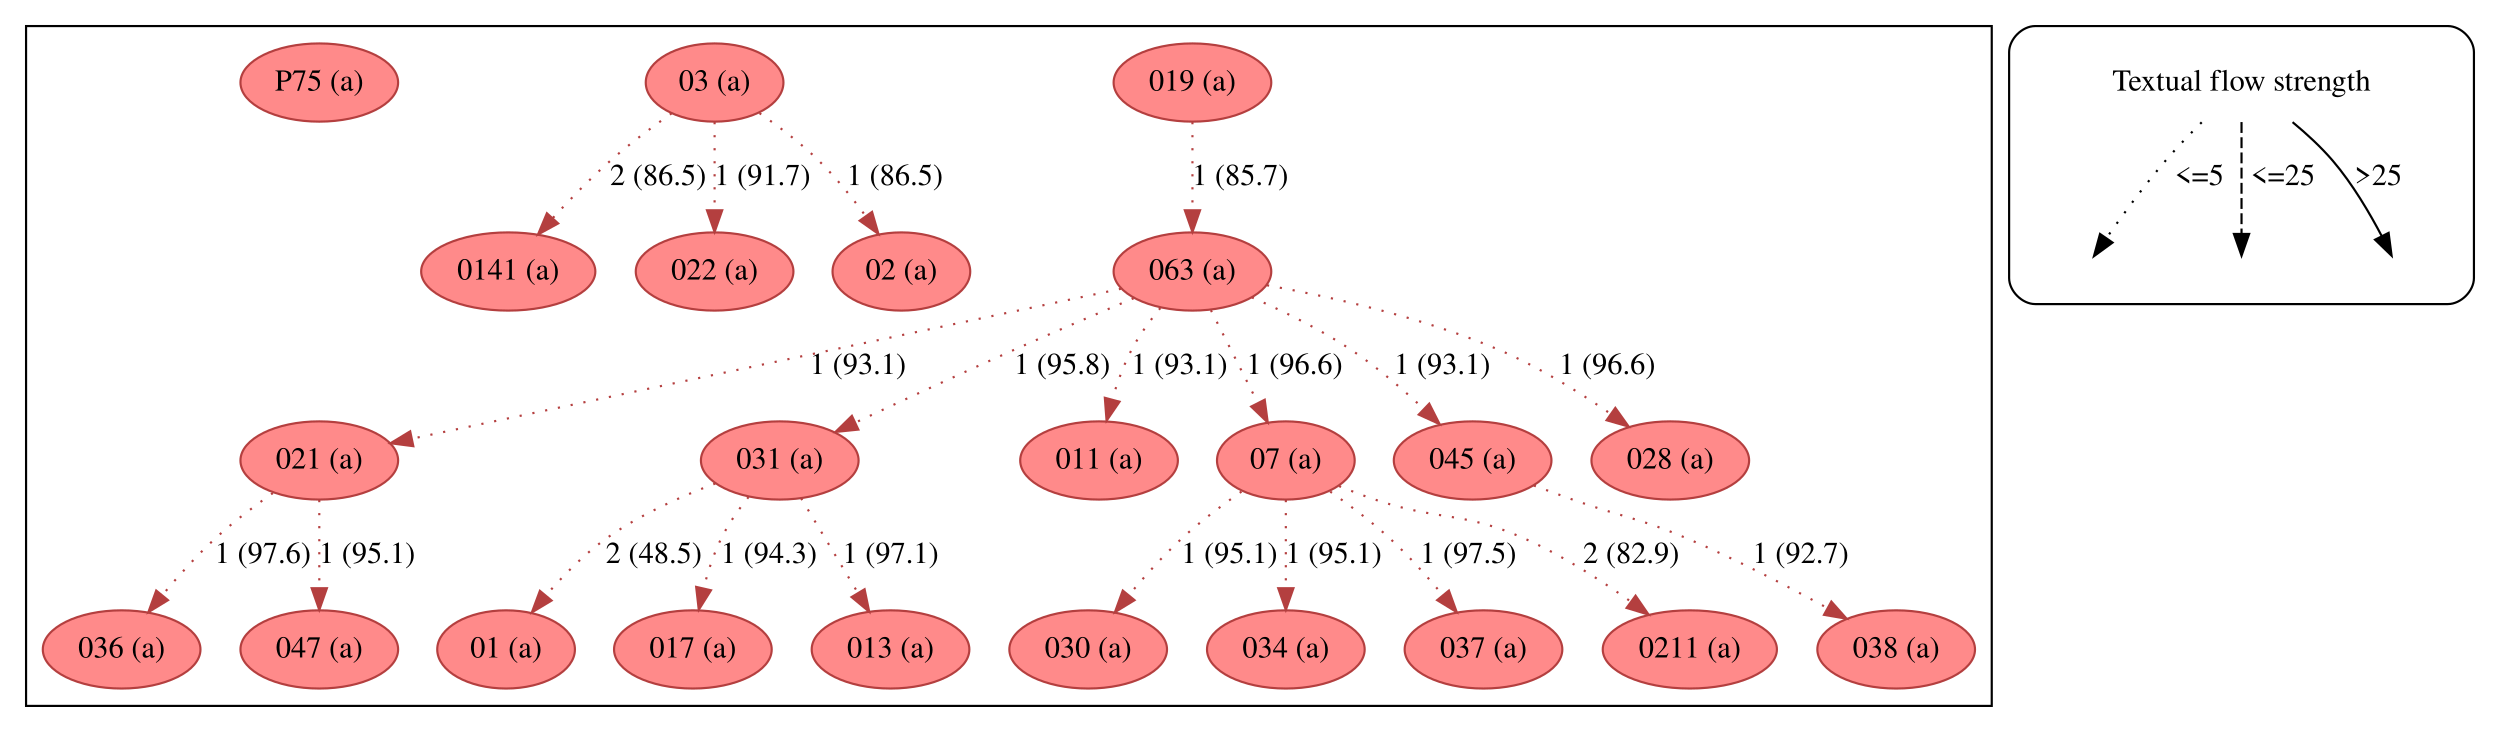
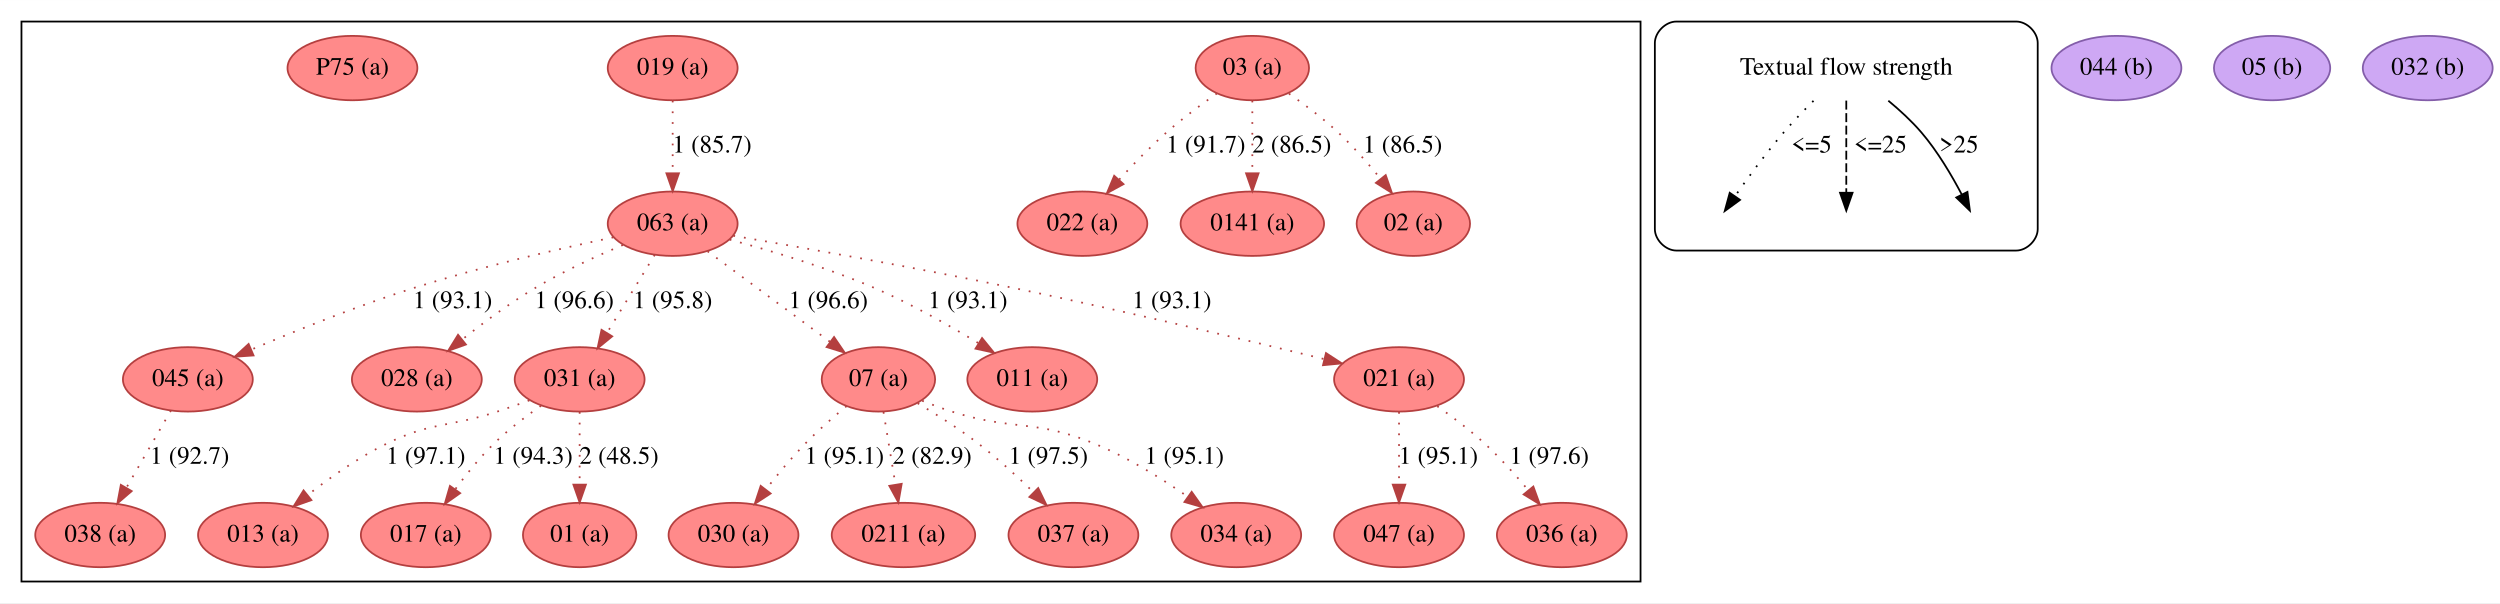
- <svg xmlns="http://www.w3.org/2000/svg" width="1151pt" height="337pt" viewBox="0.00 0.00 1151.00 337.00">
+ <svg xmlns="http://www.w3.org/2000/svg" width="1397pt" height="337pt" viewBox="0.00 0.00 1397.40 337.00">
  <g id="graph0" class="graph" transform="scale(1 1) rotate(0) translate(4 333)">
-     <polygon fill="white" stroke="none" points="-4,4 -4,-333 1147,-333 1147,4 -4,4" />
+     <polygon fill="white" stroke="none" points="-4,4 -4,-333 1393.4,-333 1393.4,4 -4,4" />
    <g id="clust1" class="cluster">
      <polygon fill="none" stroke="black" points="8,-8 8,-321 913,-321 913,-8 8,-8" />
    </g>
    <g id="clust2" class="cluster">
      <path fill="none" stroke="black" d="M933,-193C933,-193 1123,-193 1123,-193 1129,-193 1135,-199 1135,-205 1135,-205 1135,-309 1135,-309 1135,-315 1129,-321 1123,-321 1123,-321 933,-321 933,-321 927,-321 921,-315 921,-309 921,-309 921,-205 921,-205 921,-199 927,-193 933,-193" />
    </g>
    <g id="node1" class="node">
-       <ellipse fill="#ff8a8a" stroke="#b43f3f" cx="143" cy="-121" rx="36.294" ry="18" />
-       <text text-anchor="middle" x="143" y="-117.3" font-family="Times,serif" font-size="14.00">021 (a)</text>
+       <ellipse fill="#ff8a8a" stroke="#b43f3f" cx="372" cy="-208" rx="36.294" ry="18" />
+       <text text-anchor="middle" x="372" y="-204.3" font-family="Times,serif" font-size="14.00">063 (a)</text>
    </g>
    <g id="node2" class="node">
+       <ellipse fill="#ff8a8a" stroke="#b43f3f" cx="101" cy="-121" rx="36.294" ry="18" />
+       <text text-anchor="middle" x="101" y="-117.3" font-family="Times,serif" font-size="14.00">045 (a)</text>
+     </g>
+     <g id="edge1" class="edge">
+       <path fill="none" stroke="#b43f3f" stroke-dasharray="1,5" d="M338.811,-200.382C309.182,-194.146 264.766,-183.985 227,-172 195.909,-162.133 161.55,-148.294 136.575,-137.676" />
+       <polygon fill="#b43f3f" stroke="#b43f3f" points="137.725,-134.361 127.155,-133.635 134.966,-140.794 137.725,-134.361" />
+       <text text-anchor="middle" x="249" y="-160.8" font-family="Times,serif" font-size="14.00">1 (93.1)</text>
+     </g>
+     <g id="node3" class="node">
+       <ellipse fill="#ff8a8a" stroke="#b43f3f" cx="229" cy="-121" rx="36.294" ry="18" />
+       <text text-anchor="middle" x="229" y="-117.3" font-family="Times,serif" font-size="14.00">028 (a)</text>
+     </g>
+     <g id="edge2" class="edge">
+       <path fill="none" stroke="#b43f3f" stroke-dasharray="1,5" d="M344.171,-196.115C329.196,-189.825 310.641,-181.322 295,-172 280.99,-163.65 266.434,-152.88 254.568,-143.475" />
+       <polygon fill="#b43f3f" stroke="#b43f3f" points="256.429,-140.479 246.449,-136.922 252.033,-145.927 256.429,-140.479" />
+       <text text-anchor="middle" x="317" y="-160.8" font-family="Times,serif" font-size="14.00">1 (96.6)</text>
+     </g>
+     <g id="node4" class="node">
+       <ellipse fill="#ff8a8a" stroke="#b43f3f" cx="320" cy="-121" rx="36.294" ry="18" />
+       <text text-anchor="middle" x="320" y="-117.3" font-family="Times,serif" font-size="14.00">031 (a)</text>
+     </g>
+     <g id="edge3" class="edge">
+       <path fill="none" stroke="#b43f3f" stroke-dasharray="1,5" d="M361.974,-190.611C354.42,-178.264 343.93,-161.117 335.327,-147.053" />
+       <polygon fill="#b43f3f" stroke="#b43f3f" points="338.2,-145.042 329.995,-138.339 332.228,-148.695 338.2,-145.042" />
+       <text text-anchor="middle" x="372" y="-160.8" font-family="Times,serif" font-size="14.00">1 (95.8)</text>
+     </g>
+     <g id="node5" class="node">
+       <ellipse fill="#ff8a8a" stroke="#b43f3f" cx="487" cy="-121" rx="31.695" ry="18" />
+       <text text-anchor="middle" x="487" y="-117.3" font-family="Times,serif" font-size="14.00">07 (a)</text>
+     </g>
+     <g id="edge4" class="edge">
+       <path fill="none" stroke="#b43f3f" stroke-dasharray="1,5" d="M391.508,-192.581C410.32,-178.677 438.951,-157.514 459.958,-141.988" />
+       <polygon fill="#b43f3f" stroke="#b43f3f" points="462.2,-144.683 468.161,-135.925 458.039,-139.054 462.2,-144.683" />
+       <text text-anchor="middle" x="459" y="-160.8" font-family="Times,serif" font-size="14.00">1 (96.6)</text>
+     </g>
+     <g id="node6" class="node">
+       <ellipse fill="#ff8a8a" stroke="#b43f3f" cx="573" cy="-121" rx="36.294" ry="18" />
+       <text text-anchor="middle" x="573" y="-117.3" font-family="Times,serif" font-size="14.00">011 (a)</text>
+     </g>
+     <g id="edge5" class="edge">
+       <path fill="none" stroke="#b43f3f" stroke-dasharray="1,5" d="M403.834,-199.121C426.844,-192.953 458.425,-183.504 485,-172 505.001,-163.342 526.278,-151.337 542.899,-141.26" />
+       <polygon fill="#b43f3f" stroke="#b43f3f" points="544.936,-144.116 551.617,-135.894 541.266,-138.155 544.936,-144.116" />
+       <text text-anchor="middle" x="537" y="-160.8" font-family="Times,serif" font-size="14.00">1 (93.1)</text>
+     </g>
+     <g id="node7" class="node">
+       <ellipse fill="#ff8a8a" stroke="#b43f3f" cx="778" cy="-121" rx="36.294" ry="18" />
+       <text text-anchor="middle" x="778" y="-117.3" font-family="Times,serif" font-size="14.00">021 (a)</text>
+     </g>
+     <g id="edge6" class="edge">
+       <path fill="none" stroke="#b43f3f" stroke-dasharray="1,5" d="M405.906,-201.285C444.165,-194.721 508.209,-183.385 563,-172 623.441,-159.441 692.946,-142.89 736.177,-132.344" />
+       <polygon fill="#b43f3f" stroke="#b43f3f" points="737.168,-135.705 746.05,-129.928 735.504,-128.905 737.168,-135.705" />
+       <text text-anchor="middle" x="651" y="-160.8" font-family="Times,serif" font-size="14.00">1 (93.1)</text>
+     </g>
+     <g id="node8" class="node">
      <ellipse fill="#ff8a8a" stroke="#b43f3f" cx="52" cy="-34" rx="36.294" ry="18" />
-       <text text-anchor="middle" x="52" y="-30.3" font-family="Times,serif" font-size="14.00">036 (a)</text>
-     </g>
-     <g id="edge1" class="edge">
-       <path fill="none" stroke="#b43f3f" stroke-dasharray="1,5" d="M121.628,-106.006C113.008,-99.963 103.186,-92.554 95,-85 86.456,-77.115 77.924,-67.619 70.74,-59.029" />
-       <polygon fill="#b43f3f" stroke="#b43f3f" points="73.344,-56.685 64.308,-51.154 67.923,-61.114 73.344,-56.685" />
-       <text text-anchor="middle" x="117" y="-73.8" font-family="Times,serif" font-size="14.00">1 (97.6)</text>
-     </g>
-     <g id="node3" class="node">
+       <text text-anchor="middle" x="52" y="-30.3" font-family="Times,serif" font-size="14.00">038 (a)</text>
+     </g>
+     <g id="edge7" class="edge">
+       <path fill="none" stroke="#b43f3f" stroke-dasharray="1,5" d="M91.552,-103.611C84.48,-91.343 74.676,-74.336 66.599,-60.324" />
+       <polygon fill="#b43f3f" stroke="#b43f3f" points="69.612,-58.544 61.586,-51.629 63.548,-62.04 69.612,-58.544" />
+       <text text-anchor="middle" x="102" y="-73.8" font-family="Times,serif" font-size="14.00">1 (92.7)</text>
+     </g>
+     <g id="node13" class="node">
      <ellipse fill="#ff8a8a" stroke="#b43f3f" cx="143" cy="-34" rx="36.294" ry="18" />
-       <text text-anchor="middle" x="143" y="-30.3" font-family="Times,serif" font-size="14.00">047 (a)</text>
-     </g>
-     <g id="edge2" class="edge">
-       <path fill="none" stroke="#b43f3f" stroke-dasharray="1,5" d="M143,-102.799C143,-91.163 143,-75.548 143,-62.237" />
-       <polygon fill="#b43f3f" stroke="#b43f3f" points="146.5,-62.175 143,-52.175 139.5,-62.175 146.5,-62.175" />
-       <text text-anchor="middle" x="165" y="-73.8" font-family="Times,serif" font-size="14.00">1 (95.1)</text>
-     </g>
-     <g id="node4" class="node">
-       <ellipse fill="#ff8a8a" stroke="#b43f3f" cx="355" cy="-121" rx="36.294" ry="18" />
-       <text text-anchor="middle" x="355" y="-117.3" font-family="Times,serif" font-size="14.00">031 (a)</text>
-     </g>
-     <g id="node5" class="node">
-       <ellipse fill="#ff8a8a" stroke="#b43f3f" cx="229" cy="-34" rx="31.695" ry="18" />
-       <text text-anchor="middle" x="229" y="-30.3" font-family="Times,serif" font-size="14.00">01 (a)</text>
-     </g>
-     <g id="edge3" class="edge">
-       <path fill="none" stroke="#b43f3f" stroke-dasharray="1,5" d="M325.331,-110.388C309.55,-104.471 290.303,-95.918 275,-85 264.855,-77.762 255.249,-67.981 247.464,-58.99" />
-       <polygon fill="#b43f3f" stroke="#b43f3f" points="249.948,-56.503 240.864,-51.05 244.565,-60.978 249.948,-56.503" />
-       <text text-anchor="middle" x="297" y="-73.8" font-family="Times,serif" font-size="14.00">2 (48.5)</text>
-     </g>
-     <g id="node6" class="node">
-       <ellipse fill="#ff8a8a" stroke="#b43f3f" cx="315" cy="-34" rx="36.294" ry="18" />
-       <text text-anchor="middle" x="315" y="-30.3" font-family="Times,serif" font-size="14.00">017 (a)</text>
-     </g>
-     <g id="edge4" class="edge">
-       <path fill="none" stroke="#b43f3f" stroke-dasharray="1,5" d="M340.623,-104.178C336.043,-98.465 331.31,-91.753 328,-85 324.526,-77.913 321.905,-69.79 319.96,-62.181" />
-       <polygon fill="#b43f3f" stroke="#b43f3f" points="323.337,-61.246 317.71,-52.268 316.51,-62.795 323.337,-61.246" />
-       <text text-anchor="middle" x="350" y="-73.8" font-family="Times,serif" font-size="14.00">1 (94.3)</text>
-     </g>
-     <g id="node7" class="node">
+       <text text-anchor="middle" x="143" y="-30.3" font-family="Times,serif" font-size="14.00">013 (a)</text>
+     </g>
+     <g id="edge11" class="edge">
+       <path fill="none" stroke="#b43f3f" stroke-dasharray="1,5" d="M291.893,-109.251C286.008,-107.102 279.822,-104.918 274,-103 246.748,-94.021 237.776,-97.605 212,-85 196.451,-77.396 180.702,-66.299 168.184,-56.49" />
+       <polygon fill="#b43f3f" stroke="#b43f3f" points="170.06,-53.507 160.076,-49.963 165.671,-58.96 170.06,-53.507" />
+       <text text-anchor="middle" x="234" y="-73.8" font-family="Times,serif" font-size="14.00">1 (97.1)</text>
+     </g>
+     <g id="node14" class="node">
+       <ellipse fill="#ff8a8a" stroke="#b43f3f" cx="234" cy="-34" rx="36.294" ry="18" />
+       <text text-anchor="middle" x="234" y="-30.3" font-family="Times,serif" font-size="14.00">017 (a)</text>
+     </g>
+     <g id="edge12" class="edge">
+       <path fill="none" stroke="#b43f3f" stroke-dasharray="1,5" d="M298.396,-106.25C289.74,-100.245 279.954,-92.798 272,-85 264.175,-77.329 256.638,-67.975 250.368,-59.442" />
+       <polygon fill="#b43f3f" stroke="#b43f3f" points="253.206,-57.394 244.557,-51.275 247.503,-61.452 253.206,-57.394" />
+       <text text-anchor="middle" x="294" y="-73.8" font-family="Times,serif" font-size="14.00">1 (94.3)</text>
+     </g>
+     <g id="node15" class="node">
+       <ellipse fill="#ff8a8a" stroke="#b43f3f" cx="320" cy="-34" rx="31.695" ry="18" />
+       <text text-anchor="middle" x="320" y="-30.3" font-family="Times,serif" font-size="14.00">01 (a)</text>
+     </g>
+     <g id="edge13" class="edge">
+       <path fill="none" stroke="#b43f3f" stroke-dasharray="1,5" d="M320,-102.799C320,-91.163 320,-75.548 320,-62.237" />
+       <polygon fill="#b43f3f" stroke="#b43f3f" points="323.5,-62.175 320,-52.175 316.5,-62.175 323.5,-62.175" />
+       <text text-anchor="middle" x="342" y="-73.8" font-family="Times,serif" font-size="14.00">2 (48.5)</text>
+     </g>
+     <g id="node16" class="node">
      <ellipse fill="#ff8a8a" stroke="#b43f3f" cx="406" cy="-34" rx="36.294" ry="18" />
-       <text text-anchor="middle" x="406" y="-30.3" font-family="Times,serif" font-size="14.00">013 (a)</text>
-     </g>
-     <g id="edge5" class="edge">
-       <path fill="none" stroke="#b43f3f" stroke-dasharray="1,5" d="M364.833,-103.611C372.242,-91.264 382.53,-74.117 390.968,-60.053" />
-       <polygon fill="#b43f3f" stroke="#b43f3f" points="394.053,-61.714 396.197,-51.339 388.051,-58.113 394.053,-61.714" />
-       <text text-anchor="middle" x="406" y="-73.8" font-family="Times,serif" font-size="14.00">1 (97.1)</text>
-     </g>
-     <g id="node8" class="node">
-       <ellipse fill="#ff8a8a" stroke="#b43f3f" cx="545" cy="-208" rx="36.294" ry="18" />
-       <text text-anchor="middle" x="545" y="-204.3" font-family="Times,serif" font-size="14.00">063 (a)</text>
-     </g>
-     <g id="edge6" class="edge">
-       <path fill="none" stroke="#b43f3f" stroke-dasharray="1,5" d="M512.103,-200.044C439.632,-184.721 266.266,-148.064 185.613,-131.01" />
-       <polygon fill="#b43f3f" stroke="#b43f3f" points="186.296,-127.577 175.788,-128.933 184.848,-134.426 186.296,-127.577" />
-       <text text-anchor="middle" x="391" y="-160.8" font-family="Times,serif" font-size="14.00">1 (93.1)</text>
-     </g>
-     <g id="edge7" class="edge">
-       <path fill="none" stroke="#b43f3f" stroke-dasharray="1,5" d="M517.951,-195.696C501.923,-188.938 481.244,-180.115 463,-172 438.443,-161.078 410.958,-148.346 389.86,-138.463" />
-       <polygon fill="#b43f3f" stroke="#b43f3f" points="391.19,-135.221 380.65,-134.14 388.215,-141.557 391.19,-135.221" />
-       <text text-anchor="middle" x="485" y="-160.8" font-family="Times,serif" font-size="14.00">1 (95.8)</text>
+       <text text-anchor="middle" x="406" y="-30.3" font-family="Times,serif" font-size="14.00">030 (a)</text>
+     </g>
+     <g id="edge14" class="edge">
+       <path fill="none" stroke="#b43f3f" stroke-dasharray="1,5" d="M469.193,-106.048C461.74,-99.897 453.163,-92.395 446,-85 438.343,-77.095 430.626,-67.826 424.041,-59.431" />
+       <polygon fill="#b43f3f" stroke="#b43f3f" points="426.745,-57.206 417.877,-51.41 421.195,-61.472 426.745,-57.206" />
+       <text text-anchor="middle" x="468" y="-73.8" font-family="Times,serif" font-size="14.00">1 (95.1)</text>
+     </g>
+     <g id="node17" class="node">
+       <ellipse fill="#ff8a8a" stroke="#b43f3f" cx="501" cy="-34" rx="40.094" ry="18" />
+       <text text-anchor="middle" x="501" y="-30.3" font-family="Times,serif" font-size="14.00">0211 (a)</text>
+     </g>
+     <g id="edge15" class="edge">
+       <path fill="none" stroke="#b43f3f" stroke-dasharray="1,5" d="M489.833,-102.799C491.75,-91.163 494.322,-75.548 496.514,-62.237" />
+       <polygon fill="#b43f3f" stroke="#b43f3f" points="499.999,-62.611 498.171,-52.175 493.092,-61.474 499.999,-62.611" />
+       <text text-anchor="middle" x="517" y="-73.8" font-family="Times,serif" font-size="14.00">2 (82.9)</text>
+     </g>
+     <g id="node18" class="node">
+       <ellipse fill="#ff8a8a" stroke="#b43f3f" cx="596" cy="-34" rx="36.294" ry="18" />
+       <text text-anchor="middle" x="596" y="-30.3" font-family="Times,serif" font-size="14.00">037 (a)</text>
+     </g>
+     <g id="edge16" class="edge">
+       <path fill="none" stroke="#b43f3f" stroke-dasharray="1,5" d="M508.939,-107.66C519.557,-101.349 532.291,-93.267 543,-85 553.639,-76.787 564.576,-66.778 573.732,-57.879" />
+       <polygon fill="#b43f3f" stroke="#b43f3f" points="576.311,-60.251 580.958,-50.729 571.388,-55.275 576.311,-60.251" />
+       <text text-anchor="middle" x="582" y="-73.8" font-family="Times,serif" font-size="14.00">1 (97.5)</text>
+     </g>
+     <g id="node19" class="node">
+       <ellipse fill="#ff8a8a" stroke="#b43f3f" cx="687" cy="-34" rx="36.294" ry="18" />
+       <text text-anchor="middle" x="687" y="-30.3" font-family="Times,serif" font-size="14.00">034 (a)</text>
+     </g>
+     <g id="edge17" class="edge">
+       <path fill="none" stroke="#b43f3f" stroke-dasharray="1,5" d="M511.462,-109.055C516.846,-106.872 522.565,-104.724 528,-103 562.738,-91.98 574.331,-98.95 608,-85 626.255,-77.437 645.012,-65.76 659.666,-55.593" />
+       <polygon fill="#b43f3f" stroke="#b43f3f" points="662.1,-58.157 668.219,-49.507 658.042,-52.453 662.1,-58.157" />
+       <text text-anchor="middle" x="658" y="-73.8" font-family="Times,serif" font-size="14.00">1 (95.1)</text>
+     </g>
+     <g id="node20" class="node">
+       <ellipse fill="#ff8a8a" stroke="#b43f3f" cx="778" cy="-34" rx="36.294" ry="18" />
+       <text text-anchor="middle" x="778" y="-30.3" font-family="Times,serif" font-size="14.00">047 (a)</text>
+     </g>
+     <g id="edge18" class="edge">
+       <path fill="none" stroke="#b43f3f" stroke-dasharray="1,5" d="M778,-102.799C778,-91.163 778,-75.548 778,-62.237" />
+       <polygon fill="#b43f3f" stroke="#b43f3f" points="781.5,-62.175 778,-52.175 774.5,-62.175 781.5,-62.175" />
+       <text text-anchor="middle" x="800" y="-73.8" font-family="Times,serif" font-size="14.00">1 (95.1)</text>
+     </g>
+     <g id="node21" class="node">
+       <ellipse fill="#ff8a8a" stroke="#b43f3f" cx="869" cy="-34" rx="36.294" ry="18" />
+       <text text-anchor="middle" x="869" y="-30.3" font-family="Times,serif" font-size="14.00">036 (a)</text>
+     </g>
+     <g id="edge19" class="edge">
+       <path fill="none" stroke="#b43f3f" stroke-dasharray="1,5" d="M799.372,-106.006C807.992,-99.963 817.814,-92.554 826,-85 834.544,-77.115 843.076,-67.619 850.26,-59.029" />
+       <polygon fill="#b43f3f" stroke="#b43f3f" points="853.077,-61.114 856.692,-51.154 847.656,-56.685 853.077,-61.114" />
+       <text text-anchor="middle" x="862" y="-73.8" font-family="Times,serif" font-size="14.00">1 (97.6)</text>
    </g>
    <g id="node9" class="node">
-       <ellipse fill="#ff8a8a" stroke="#b43f3f" cx="502" cy="-121" rx="36.294" ry="18" />
-       <text text-anchor="middle" x="502" y="-117.3" font-family="Times,serif" font-size="14.00">011 (a)</text>
+       <ellipse fill="#ff8a8a" stroke="#b43f3f" cx="696" cy="-295" rx="31.695" ry="18" />
+       <text text-anchor="middle" x="696" y="-291.3" font-family="Times,serif" font-size="14.00">03 (a)</text>
+     </g>
+     <g id="node10" class="node">
+       <ellipse fill="#ff8a8a" stroke="#b43f3f" cx="601" cy="-208" rx="36.294" ry="18" />
+       <text text-anchor="middle" x="601" y="-204.3" font-family="Times,serif" font-size="14.00">022 (a)</text>
    </g>
    <g id="edge8" class="edge">
-       <path fill="none" stroke="#b43f3f" stroke-dasharray="1,5" d="M530.216,-191.178C525.476,-185.465 520.542,-178.753 517,-172 513.295,-164.937 510.365,-156.822 508.115,-149.213" />
-       <polygon fill="#b43f3f" stroke="#b43f3f" points="511.427,-148.049 505.459,-139.295 504.665,-149.86 511.427,-148.049" />
-       <text text-anchor="middle" x="539" y="-160.8" font-family="Times,serif" font-size="14.00">1 (93.1)</text>
-     </g>
-     <g id="node10" class="node">
-       <ellipse fill="#ff8a8a" stroke="#b43f3f" cx="588" cy="-121" rx="31.695" ry="18" />
-       <text text-anchor="middle" x="588" y="-117.3" font-family="Times,serif" font-size="14.00">07 (a)</text>
+       <path fill="none" stroke="#b43f3f" stroke-dasharray="1,5" d="M676.214,-280.822C667.297,-274.572 656.815,-266.781 648,-259 638.837,-250.911 629.469,-241.276 621.533,-232.632" />
+       <polygon fill="#b43f3f" stroke="#b43f3f" points="623.99,-230.129 614.694,-225.045 618.79,-234.816 623.99,-230.129" />
+       <text text-anchor="middle" x="670" y="-247.8" font-family="Times,serif" font-size="14.00">1 (91.7)</text>
+     </g>
+     <g id="node11" class="node">
+       <ellipse fill="#ff8a8a" stroke="#b43f3f" cx="696" cy="-208" rx="40.094" ry="18" />
+       <text text-anchor="middle" x="696" y="-204.3" font-family="Times,serif" font-size="14.00">0141 (a)</text>
    </g>
    <g id="edge9" class="edge">
-       <path fill="none" stroke="#b43f3f" stroke-dasharray="1,5" d="M553.495,-190.207C559.66,-178.021 568.11,-161.318 575.105,-147.491" />
-       <polygon fill="#b43f3f" stroke="#b43f3f" points="578.278,-148.972 579.669,-138.469 572.031,-145.812 578.278,-148.972" />
-       <text text-anchor="middle" x="592" y="-160.8" font-family="Times,serif" font-size="14.00">1 (96.6)</text>
-     </g>
-     <g id="node11" class="node">
-       <ellipse fill="#ff8a8a" stroke="#b43f3f" cx="674" cy="-121" rx="36.294" ry="18" />
-       <text text-anchor="middle" x="674" y="-117.3" font-family="Times,serif" font-size="14.00">045 (a)</text>
+       <path fill="none" stroke="#b43f3f" stroke-dasharray="1,5" d="M696,-276.799C696,-265.163 696,-249.548 696,-236.237" />
+       <polygon fill="#b43f3f" stroke="#b43f3f" points="699.5,-236.175 696,-226.175 692.5,-236.175 699.5,-236.175" />
+       <text text-anchor="middle" x="718" y="-247.8" font-family="Times,serif" font-size="14.00">2 (86.5)</text>
+     </g>
+     <g id="node12" class="node">
+       <ellipse fill="#ff8a8a" stroke="#b43f3f" cx="786" cy="-208" rx="31.695" ry="18" />
+       <text text-anchor="middle" x="786" y="-204.3" font-family="Times,serif" font-size="14.00">02 (a)</text>
    </g>
    <g id="edge10" class="edge">
-       <path fill="none" stroke="#b43f3f" stroke-dasharray="1,5" d="M572.337,-196.088C586.484,-189.906 603.732,-181.511 618,-172 629.809,-164.128 641.704,-153.906 651.475,-144.758" />
-       <polygon fill="#b43f3f" stroke="#b43f3f" points="654.021,-147.166 658.814,-137.717 649.175,-142.115 654.021,-147.166" />
-       <text text-anchor="middle" x="660" y="-160.8" font-family="Times,serif" font-size="14.00">1 (93.1)</text>
-     </g>
-     <g id="node12" class="node">
-       <ellipse fill="#ff8a8a" stroke="#b43f3f" cx="765" cy="-121" rx="36.294" ry="18" />
-       <text text-anchor="middle" x="765" y="-117.3" font-family="Times,serif" font-size="14.00">028 (a)</text>
-     </g>
-     <g id="edge11" class="edge">
-       <path fill="none" stroke="#b43f3f" stroke-dasharray="1,5" d="M579.318,-201.666C608.498,-196.389 651.094,-186.914 686,-172 704.047,-164.289 722.668,-152.709 737.296,-142.634" />
-       <polygon fill="#b43f3f" stroke="#b43f3f" points="739.692,-145.227 745.848,-136.604 735.658,-139.507 739.692,-145.227" />
-       <text text-anchor="middle" x="736" y="-160.8" font-family="Times,serif" font-size="14.00">1 (96.6)</text>
-     </g>
-     <g id="node14" class="node">
-       <ellipse fill="#ff8a8a" stroke="#b43f3f" cx="497" cy="-34" rx="36.294" ry="18" />
-       <text text-anchor="middle" x="497" y="-30.3" font-family="Times,serif" font-size="14.00">030 (a)</text>
-     </g>
-     <g id="edge13" class="edge">
-       <path fill="none" stroke="#b43f3f" stroke-dasharray="1,5" d="M567.581,-106.672C558.737,-100.512 548.489,-92.834 540,-85 531.456,-77.115 522.924,-67.619 515.74,-59.029" />
-       <polygon fill="#b43f3f" stroke="#b43f3f" points="518.344,-56.685 509.308,-51.154 512.923,-61.114 518.344,-56.685" />
-       <text text-anchor="middle" x="562" y="-73.8" font-family="Times,serif" font-size="14.00">1 (95.1)</text>
-     </g>
-     <g id="node15" class="node">
-       <ellipse fill="#ff8a8a" stroke="#b43f3f" cx="588" cy="-34" rx="36.294" ry="18" />
-       <text text-anchor="middle" x="588" y="-30.3" font-family="Times,serif" font-size="14.00">034 (a)</text>
-     </g>
-     <g id="edge14" class="edge">
-       <path fill="none" stroke="#b43f3f" stroke-dasharray="1,5" d="M588,-102.799C588,-91.163 588,-75.548 588,-62.237" />
-       <polygon fill="#b43f3f" stroke="#b43f3f" points="591.5,-62.175 588,-52.175 584.5,-62.175 591.5,-62.175" />
-       <text text-anchor="middle" x="610" y="-73.8" font-family="Times,serif" font-size="14.00">1 (95.1)</text>
-     </g>
-     <g id="node16" class="node">
-       <ellipse fill="#ff8a8a" stroke="#b43f3f" cx="679" cy="-34" rx="36.294" ry="18" />
-       <text text-anchor="middle" x="679" y="-30.3" font-family="Times,serif" font-size="14.00">037 (a)</text>
-     </g>
-     <g id="edge15" class="edge">
-       <path fill="none" stroke="#b43f3f" stroke-dasharray="1,5" d="M608.419,-106.672C617.263,-100.512 627.511,-92.834 636,-85 644.544,-77.115 653.076,-67.619 660.26,-59.029" />
-       <polygon fill="#b43f3f" stroke="#b43f3f" points="663.077,-61.114 666.692,-51.154 657.656,-56.685 663.077,-61.114" />
-       <text text-anchor="middle" x="672" y="-73.8" font-family="Times,serif" font-size="14.00">1 (97.5)</text>
-     </g>
-     <g id="node17" class="node">
-       <ellipse fill="#ff8a8a" stroke="#b43f3f" cx="774" cy="-34" rx="40.094" ry="18" />
-       <text text-anchor="middle" x="774" y="-30.3" font-family="Times,serif" font-size="14.00">0211 (a)</text>
-     </g>
-     <g id="edge16" class="edge">
-       <path fill="none" stroke="#b43f3f" stroke-dasharray="1,5" d="M612.507,-109.194C617.889,-107.003 623.595,-104.816 629,-103 659.043,-92.907 669.043,-97.881 698,-85 715.208,-77.345 732.876,-65.972 746.841,-56.007" />
-       <polygon fill="#b43f3f" stroke="#b43f3f" points="749.011,-58.755 755.02,-50.029 744.881,-53.104 749.011,-58.755" />
-       <text text-anchor="middle" x="747" y="-73.8" font-family="Times,serif" font-size="14.00">2 (82.9)</text>
+       <path fill="none" stroke="#b43f3f" stroke-dasharray="1,5" d="M716.462,-280.718C725.314,-274.567 735.557,-266.883 744,-259 752.415,-251.144 760.762,-241.653 767.772,-233.06" />
+       <polygon fill="#b43f3f" stroke="#b43f3f" points="770.554,-235.185 774.041,-225.18 765.076,-230.827 770.554,-235.185" />
+       <text text-anchor="middle" x="780" y="-247.8" font-family="Times,serif" font-size="14.00">1 (86.5)</text>
    </g>
    <g id="node22" class="node">
-       <ellipse fill="#ff8a8a" stroke="#b43f3f" cx="869" cy="-34" rx="36.294" ry="18" />
-       <text text-anchor="middle" x="869" y="-30.3" font-family="Times,serif" font-size="14.00">038 (a)</text>
+       <ellipse fill="#ff8a8a" stroke="#b43f3f" cx="372" cy="-295" rx="36.294" ry="18" />
+       <text text-anchor="middle" x="372" y="-291.3" font-family="Times,serif" font-size="14.00">019 (a)</text>
    </g>
    <g id="edge20" class="edge">
-       <path fill="none" stroke="#b43f3f" stroke-dasharray="1,5" d="M702.176,-109.452C708.056,-107.289 714.222,-105.048 720,-103 743.447,-94.688 750.124,-94.774 773,-85 795.027,-75.589 818.918,-63.154 837.357,-53.039" />
-       <polygon fill="#b43f3f" stroke="#b43f3f" points="839.152,-56.047 846.201,-48.137 835.758,-49.924 839.152,-56.047" />
-       <text text-anchor="middle" x="825" y="-73.8" font-family="Times,serif" font-size="14.00">1 (92.7)</text>
-     </g>
-     <g id="node13" class="node">
-       <ellipse fill="#ff8a8a" stroke="#b43f3f" cx="545" cy="-295" rx="36.294" ry="18" />
-       <text text-anchor="middle" x="545" y="-291.3" font-family="Times,serif" font-size="14.00">019 (a)</text>
-     </g>
-     <g id="edge12" class="edge">
-       <path fill="none" stroke="#b43f3f" stroke-dasharray="1,5" d="M545,-276.799C545,-265.163 545,-249.548 545,-236.237" />
-       <polygon fill="#b43f3f" stroke="#b43f3f" points="548.5,-236.175 545,-226.175 541.5,-236.175 548.5,-236.175" />
-       <text text-anchor="middle" x="567" y="-247.8" font-family="Times,serif" font-size="14.00">1 (85.7)</text>
-     </g>
-     <g id="node18" class="node">
-       <ellipse fill="#ff8a8a" stroke="#b43f3f" cx="325" cy="-295" rx="31.695" ry="18" />
-       <text text-anchor="middle" x="325" y="-291.3" font-family="Times,serif" font-size="14.00">03 (a)</text>
-     </g>
-     <g id="node19" class="node">
-       <ellipse fill="#ff8a8a" stroke="#b43f3f" cx="230" cy="-208" rx="40.094" ry="18" />
-       <text text-anchor="middle" x="230" y="-204.3" font-family="Times,serif" font-size="14.00">0141 (a)</text>
-     </g>
-     <g id="edge17" class="edge">
-       <path fill="none" stroke="#b43f3f" stroke-dasharray="1,5" d="M305.214,-280.822C296.297,-274.572 285.815,-266.781 277,-259 267.837,-250.911 258.469,-241.276 250.533,-232.632" />
-       <polygon fill="#b43f3f" stroke="#b43f3f" points="252.99,-230.129 243.694,-225.045 247.79,-234.816 252.99,-230.129" />
-       <text text-anchor="middle" x="299" y="-247.8" font-family="Times,serif" font-size="14.00">2 (86.5)</text>
-     </g>
-     <g id="node20" class="node">
-       <ellipse fill="#ff8a8a" stroke="#b43f3f" cx="325" cy="-208" rx="36.294" ry="18" />
-       <text text-anchor="middle" x="325" y="-204.3" font-family="Times,serif" font-size="14.00">022 (a)</text>
-     </g>
-     <g id="edge18" class="edge">
-       <path fill="none" stroke="#b43f3f" stroke-dasharray="1,5" d="M325,-276.799C325,-265.163 325,-249.548 325,-236.237" />
-       <polygon fill="#b43f3f" stroke="#b43f3f" points="328.5,-236.175 325,-226.175 321.5,-236.175 328.5,-236.175" />
-       <text text-anchor="middle" x="347" y="-247.8" font-family="Times,serif" font-size="14.00">1 (91.7)</text>
-     </g>
-     <g id="node21" class="node">
-       <ellipse fill="#ff8a8a" stroke="#b43f3f" cx="411" cy="-208" rx="31.695" ry="18" />
-       <text text-anchor="middle" x="411" y="-204.3" font-family="Times,serif" font-size="14.00">02 (a)</text>
-     </g>
-     <g id="edge19" class="edge">
-       <path fill="none" stroke="#b43f3f" stroke-dasharray="1,5" d="M345.647,-280.912C354.533,-274.796 364.752,-267.086 373,-259 380.825,-251.329 388.362,-241.975 394.632,-233.442" />
-       <polygon fill="#b43f3f" stroke="#b43f3f" points="397.497,-235.452 400.443,-225.275 391.794,-231.394 397.497,-235.452" />
-       <text text-anchor="middle" x="408" y="-247.8" font-family="Times,serif" font-size="14.00">1 (86.5)</text>
+       <path fill="none" stroke="#b43f3f" stroke-dasharray="1,5" d="M372,-276.799C372,-265.163 372,-249.548 372,-236.237" />
+       <polygon fill="#b43f3f" stroke="#b43f3f" points="375.5,-236.175 372,-226.175 368.5,-236.175 375.5,-236.175" />
+       <text text-anchor="middle" x="394" y="-247.8" font-family="Times,serif" font-size="14.00">1 (85.7)</text>
    </g>
    <g id="node23" class="node">
-       <ellipse fill="#ff8a8a" stroke="#b43f3f" cx="143" cy="-295" rx="36.294" ry="18" />
-       <text text-anchor="middle" x="143" y="-291.3" font-family="Times,serif" font-size="14.00">P75 (a)</text>
+       <ellipse fill="#ff8a8a" stroke="#b43f3f" cx="193" cy="-295" rx="36.294" ry="18" />
+       <text text-anchor="middle" x="193" y="-291.3" font-family="Times,serif" font-size="14.00">P75 (a)</text>
    </g>
    <g id="node24" class="node">
      <text text-anchor="middle" x="1028" y="-291.3" font-family="Times,serif" font-size="14.00">Textual flow strength</text>
    </g>
    <g id="edge21" class="edge">
      <path fill="none" stroke="black" stroke-dasharray="1,5" d="M1009.67,-276.686C1004.13,-271.194 998.161,-264.989 993,-259 983.171,-247.593 973.072,-233.779 965.914,-223.563" />
      <polygon fill="black" stroke="black" points="968.614,-221.314 960.056,-215.068 962.851,-225.288 968.614,-221.314" />
      <text text-anchor="middle" x="1008.5" y="-247.8" font-family="Times,serif" font-size="14.00">&lt;=5  </text>
    </g>
    <g id="edge22" class="edge">
      <path fill="none" stroke="black" stroke-dasharray="5,2" d="M1028,-276.799C1028,-261.794 1028,-240.174 1028,-225.409" />
      <polygon fill="black" stroke="black" points="1031.5,-225.293 1028,-215.293 1024.5,-225.293 1031.5,-225.293" />
      <text text-anchor="middle" x="1047" y="-247.8" font-family="Times,serif" font-size="14.00">  &lt;=25</text>
    </g>
    <g id="edge23" class="edge">
      <path fill="none" stroke="black" d="M1051.5,-276.76C1057.91,-271.462 1064.57,-265.344 1070,-259 1079.09,-248.39 1087.1,-234.689 1092.55,-224.313" />
      <polygon fill="black" stroke="black" points="1095.72,-225.789 1097.09,-215.283 1089.47,-222.642 1095.72,-225.789" />
      <text text-anchor="middle" x="1091" y="-247.8" font-family="Times,serif" font-size="14.00">&gt;25</text>
    </g>
+     <g id="node28" class="node">
+       <ellipse fill="#cea8f4" stroke="#835da9" cx="1179" cy="-295" rx="36.294" ry="18" />
+       <text text-anchor="middle" x="1179" y="-291.3" font-family="Times,serif" font-size="14.00">044 (b)</text>
+     </g>
+     <g id="node29" class="node">
+       <ellipse fill="#cea8f4" stroke="#835da9" cx="1266" cy="-295" rx="32.494" ry="18" />
+       <text text-anchor="middle" x="1266" y="-291.3" font-family="Times,serif" font-size="14.00">05 (b)</text>
+     </g>
+     <g id="node30" class="node">
+       <ellipse fill="#cea8f4" stroke="#835da9" cx="1353" cy="-295" rx="36.294" ry="18" />
+       <text text-anchor="middle" x="1353" y="-291.3" font-family="Times,serif" font-size="14.00">032 (b)</text>
+     </g>
  </g>
</svg>
